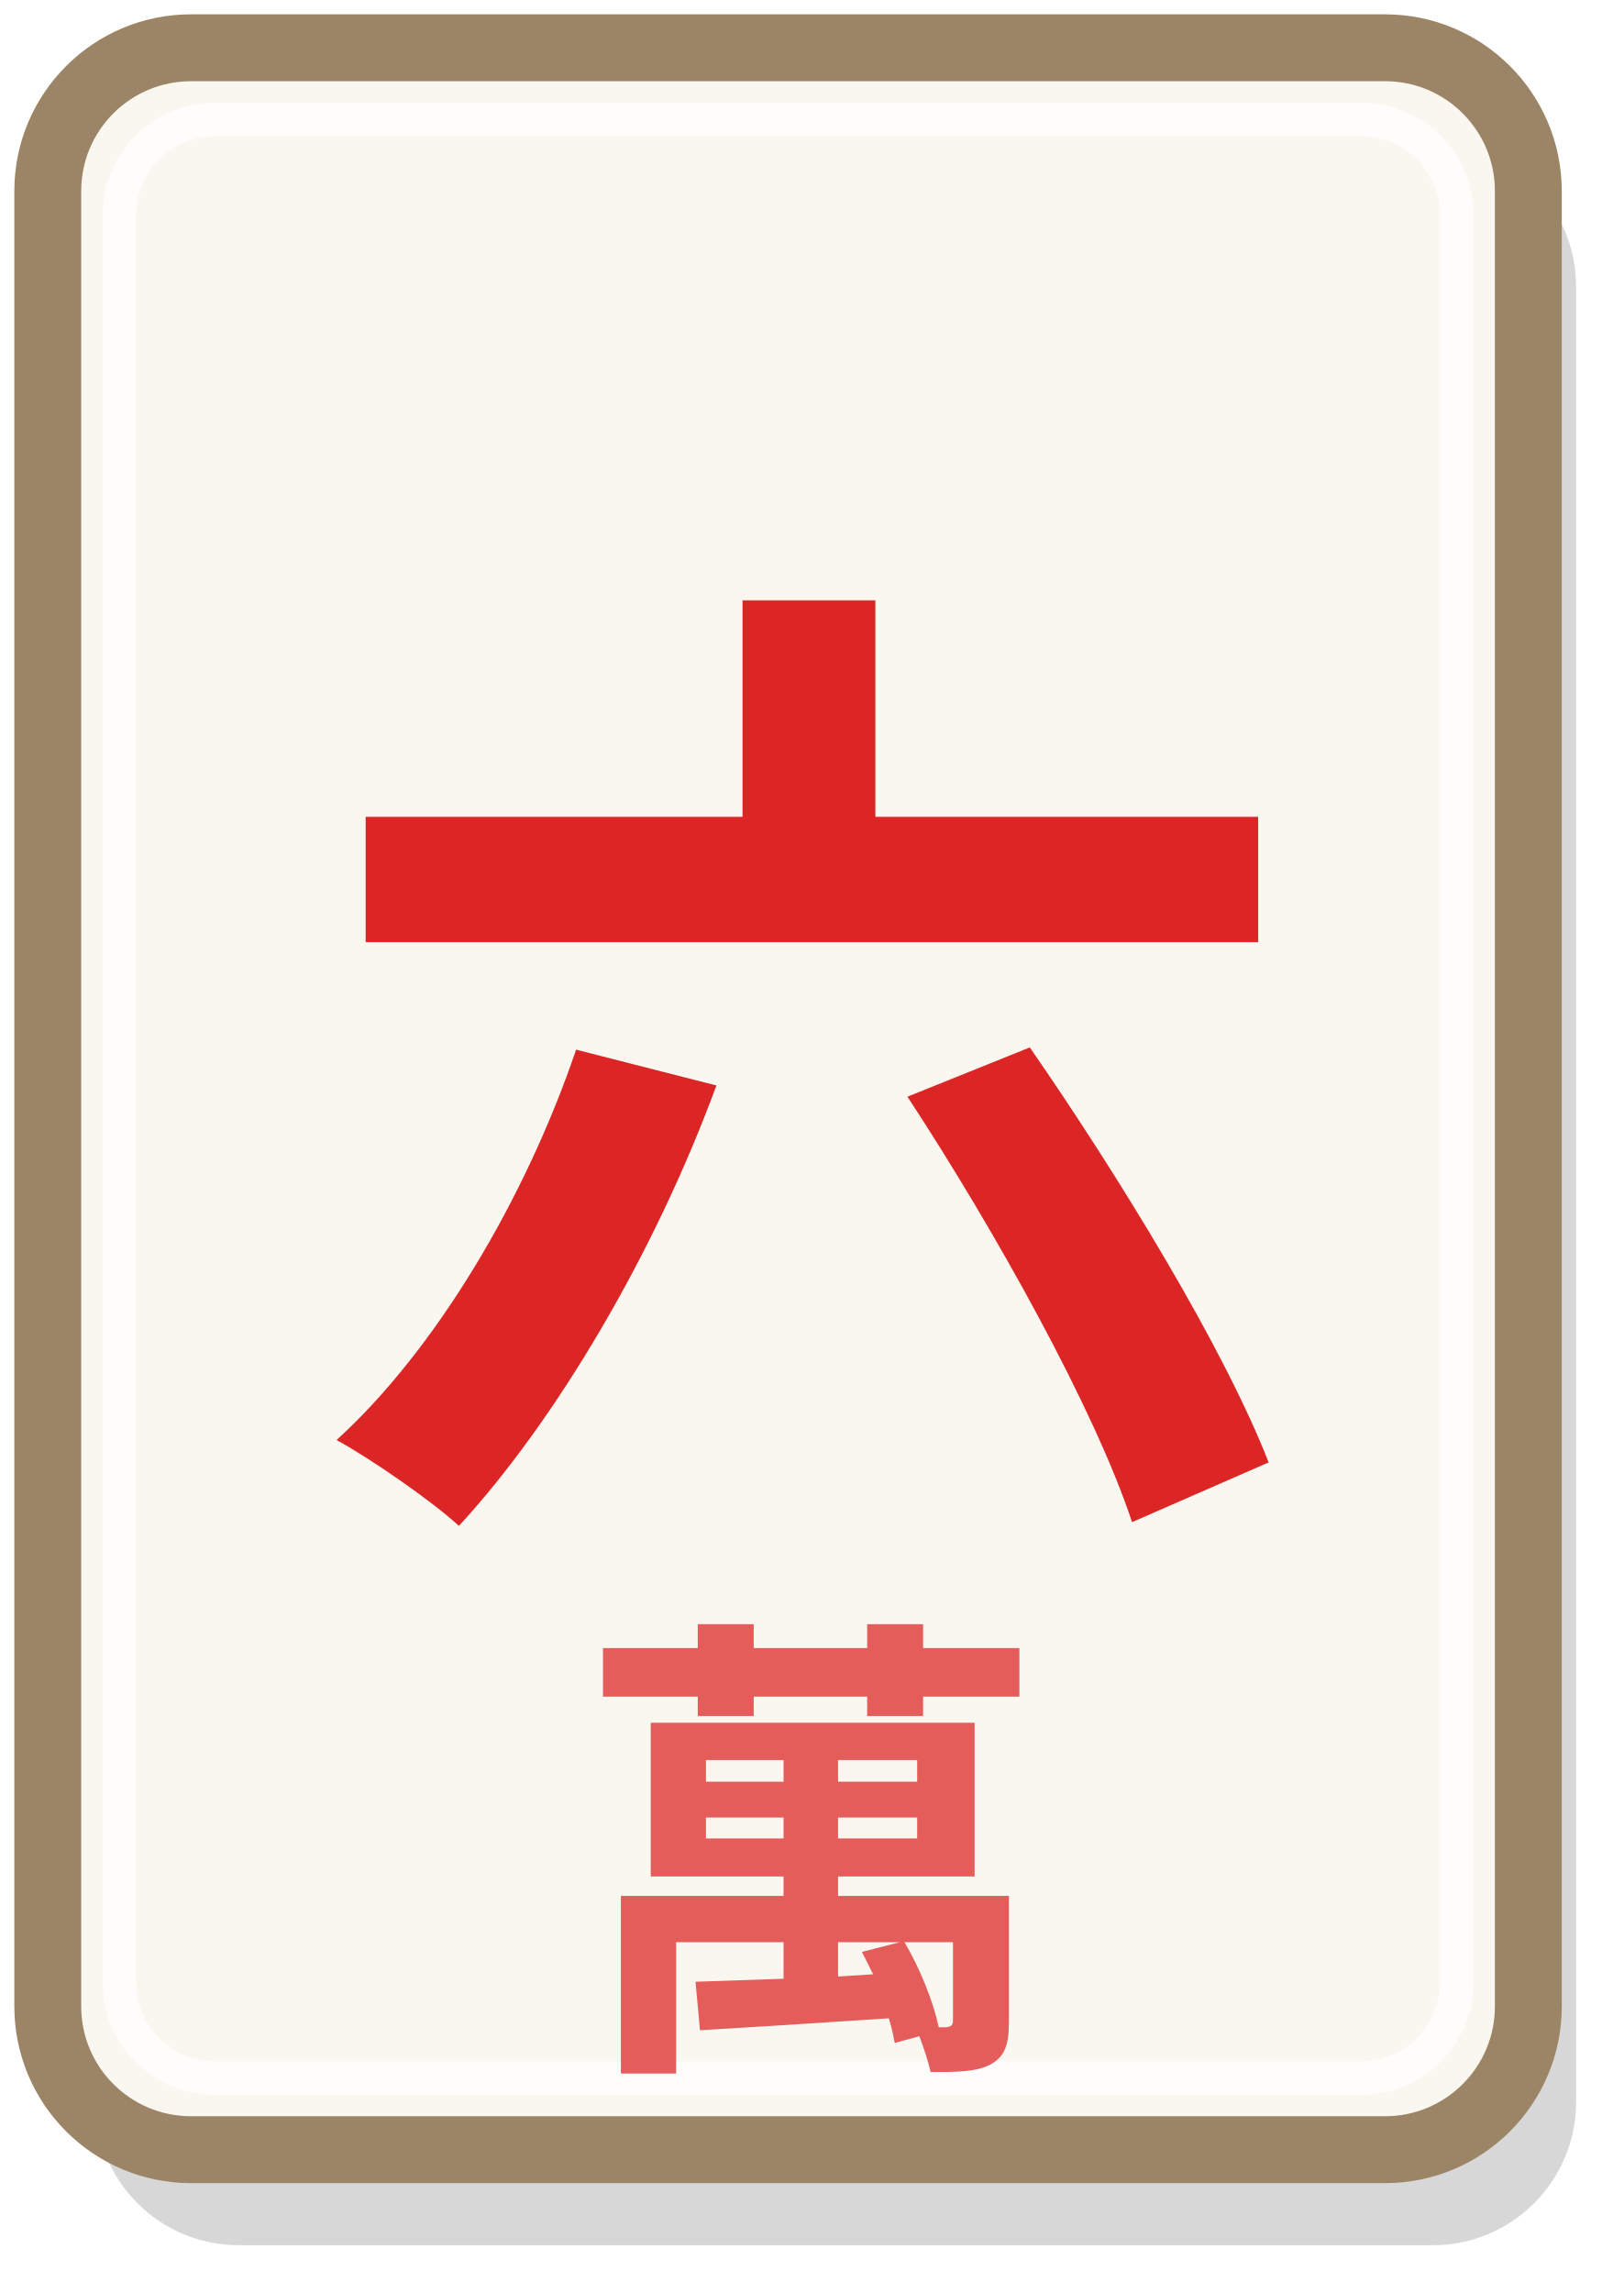
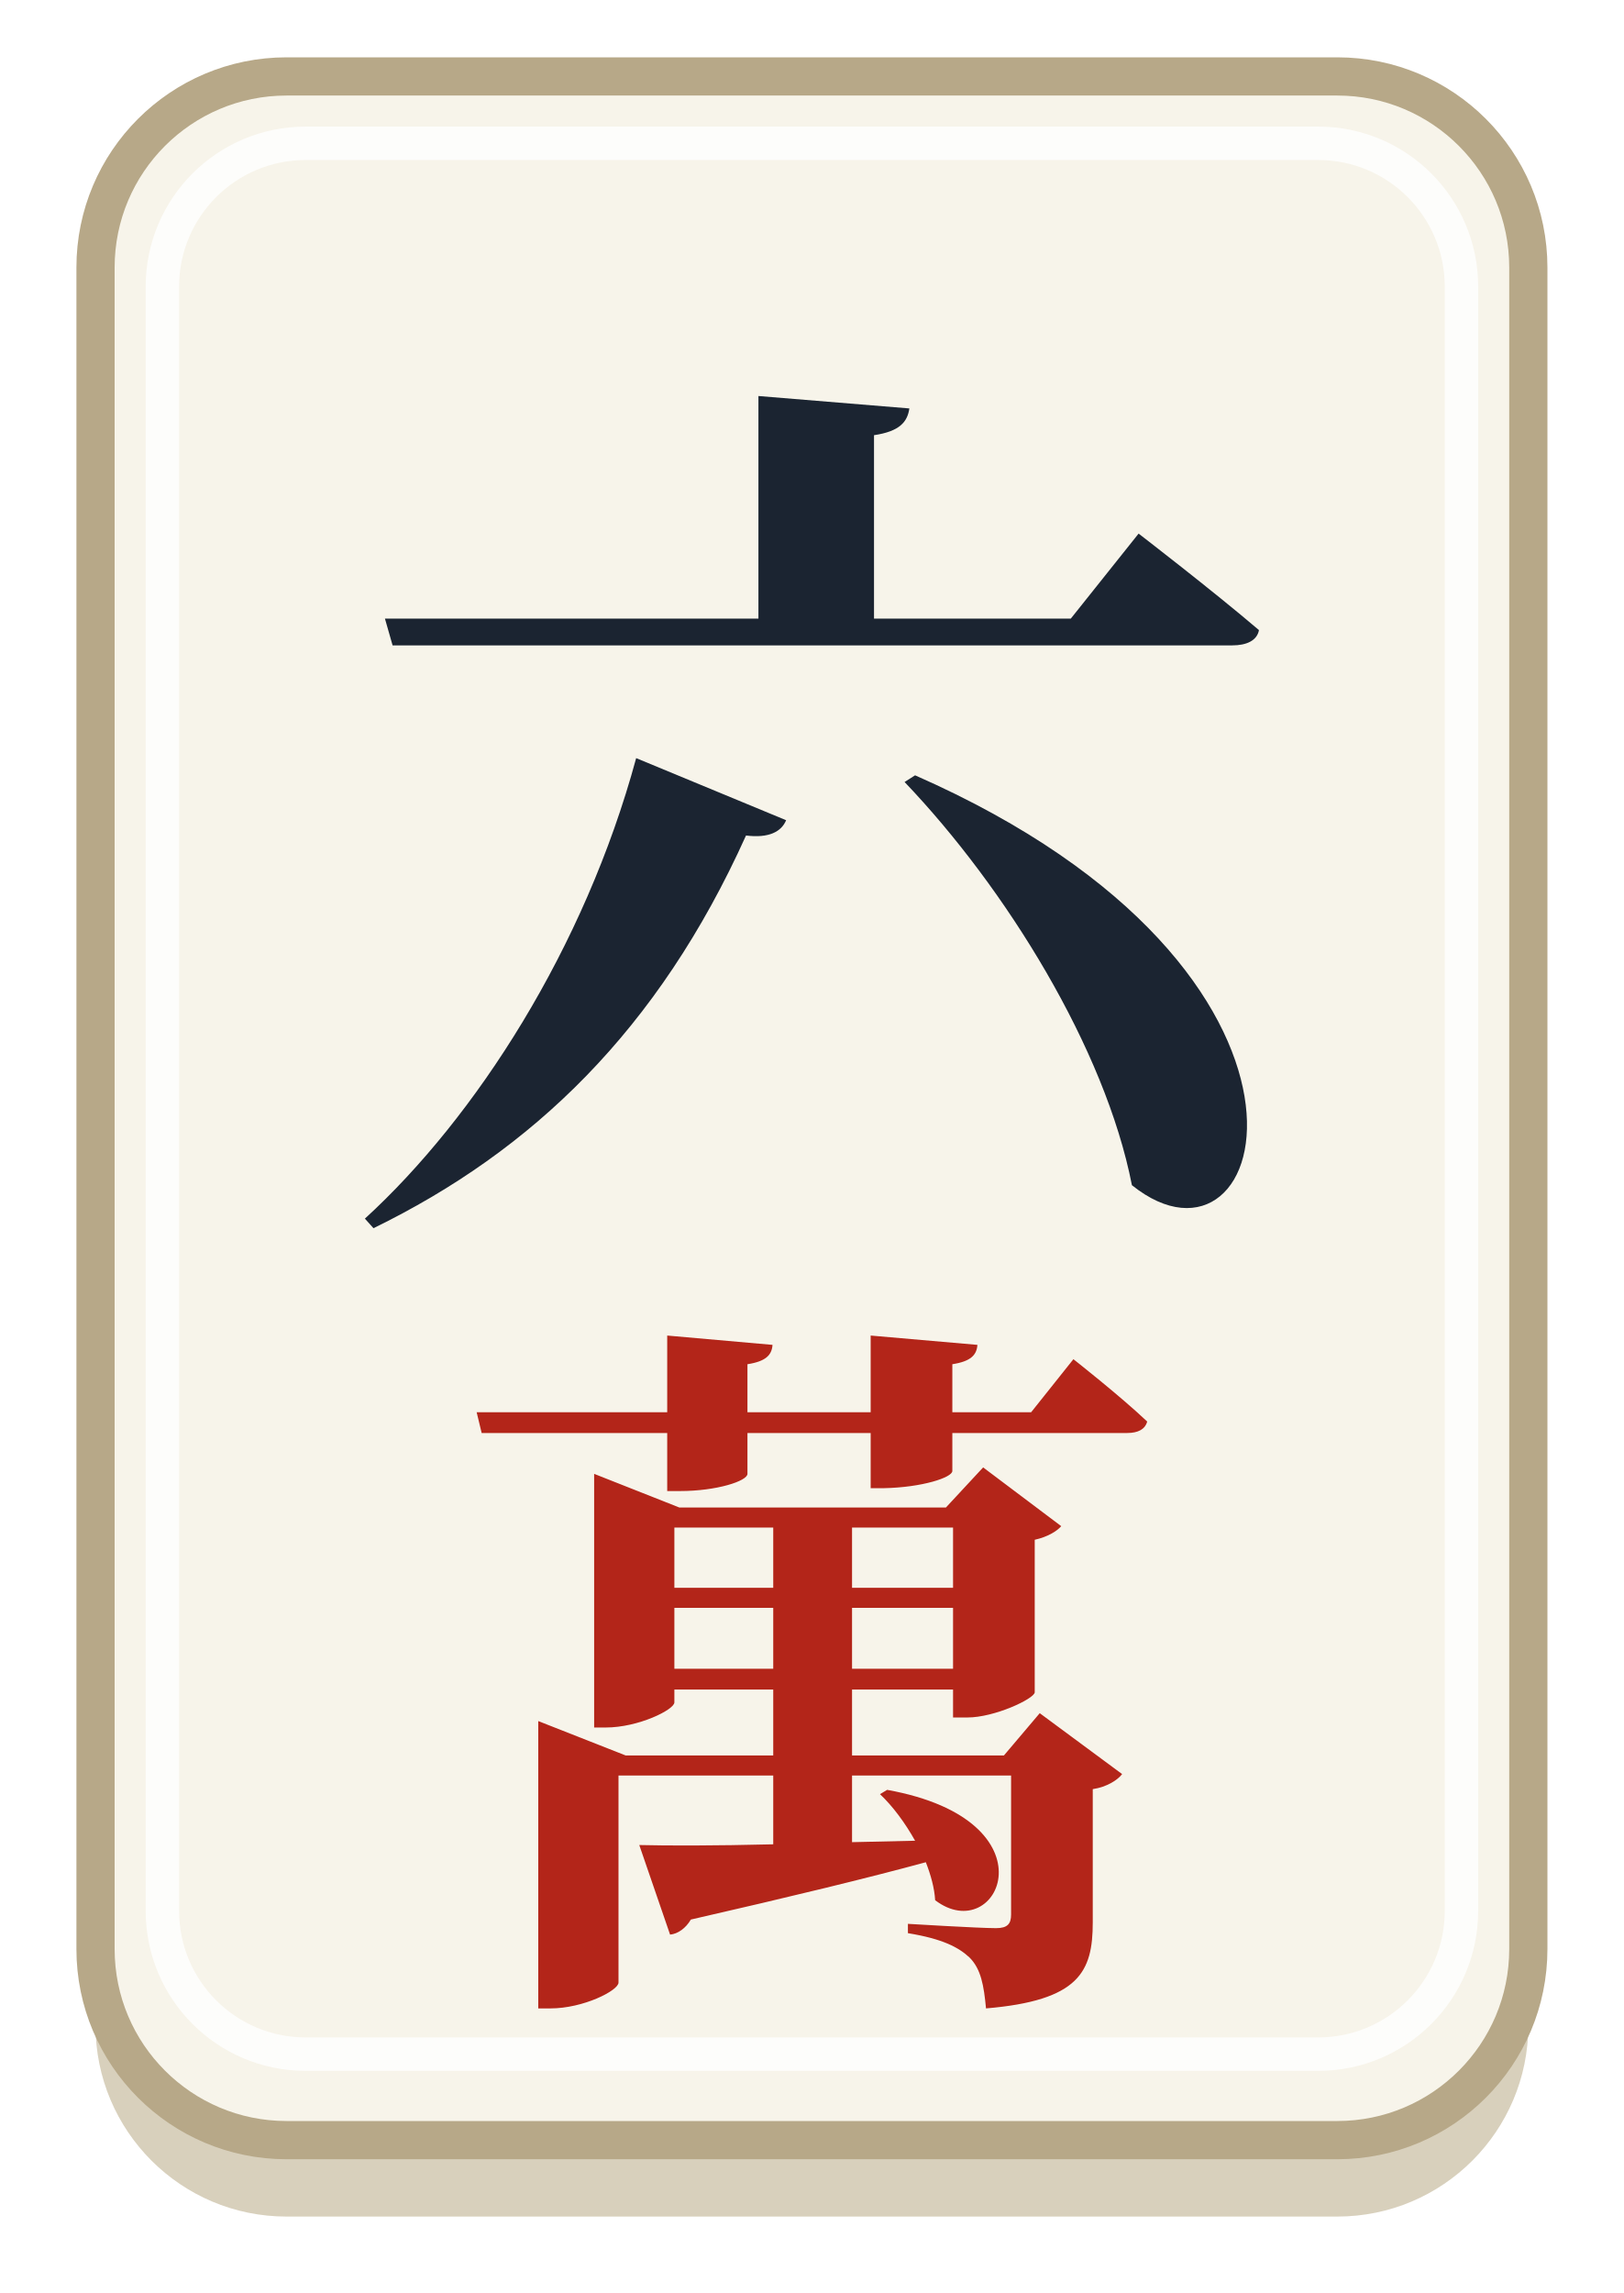
<svg xmlns="http://www.w3.org/2000/svg" viewBox="0 0 34 48">
-   <rect x="2" y="3" width="31" height="44" rx="3" fill="#00000028" />
-   <rect x="1" y="1" width="31" height="44" rx="3" fill="#faf7f0" stroke="#9b8566" stroke-width="1.4" />
-   <rect x="2.5" y="2.5" width="28" height="41" rx="2" fill="none" stroke="rgba(255,255,255,0.7)" stroke-width="0.7" />
-   <text x="17" y="23" text-anchor="middle" dominant-baseline="middle" font-family="'Noto Serif SC','Source Han Serif CK','HiraMinProN-W6','MS Mincho',serif" font-size="21" font-weight="900" fill="#dc2626">六</text>
-   <text x="17" y="39" text-anchor="middle" dominant-baseline="middle" font-family="'Noto Serif SC','Source Han Serif CK','HiraMinProN-W6','MS Mincho',serif" font-size="10" font-weight="700" fill="#dc2626bb">萬</text>
+   <rect x="2.4" y="3" width="29.6" height="43" rx="4" fill="#0000001f" />
+   <rect x="2" y="2.4" width="30" height="44" rx="4" fill="#d8d0bc" />
+   <rect x="2" y="1.6" width="30" height="43.2" rx="4" fill="#f7f4ea" stroke="#b7a888" stroke-width="0.8" />
+   <rect x="3.4" y="3" width="27.2" height="40" rx="3" fill="none" stroke="#ffffffcc" stroke-width="0.7" />
+   <path d="M309 451C255 252 141 75 25 -31L34 -41C200 40 332 166 424 370C448 367 461 374 466 386ZM601 433 590 426C696 315 800 147 828 4C974 -113 1072 226 601 433ZM46 597 54 569H933C948 569 959 574 961 585C913 626 835 686 835 686L764 597H558V789C585 793 593 803 595 817L437 830V597Z" transform="translate(17 17) scale(0.02 -0.02) translate(-493 -394.5)" fill="#1b2431" />
+   <path d="M32 743 39 714H298V633H316C367 633 410 647 410 657V714H582V637H600C654 638 696 652 696 661V714H940C955 714 965 719 968 730C930 766 865 817 865 817L806 743H696V810C722 814 730 823 731 837L582 850V743H410V810C436 814 444 823 445 837L298 850V743ZM697 470V385H556V470ZM697 498H556V582H697ZM308 470H446V385H308ZM308 498V582H446V498ZM605 216 595 210C613 193 630 170 644 145L556 143V236H778V42C778 29 773 23 757 23C733 23 634 29 634 29V16C683 8 705 -4 720 -18C736 -34 740 -57 743 -89C873 -78 892 -38 892 31V217C912 220 927 230 933 238L818 323L768 264H556V356H697V317H717C755 317 810 343 811 352V565C829 569 842 577 848 584L739 666L687 610H315L196 657V303H212C258 303 308 328 308 338V356H446V264H240L118 312V-89H135C181 -89 230 -64 230 -53V236H446V140C365 138 299 138 259 139L302 14C313 15 324 23 331 35C471 67 578 93 659 115C666 97 671 79 672 62C760 -5 843 173 605 216Z" transform="translate(17 35) scale(0.015 -0.015) translate(-500 -380.5)" fill="#b32519" />
</svg>
